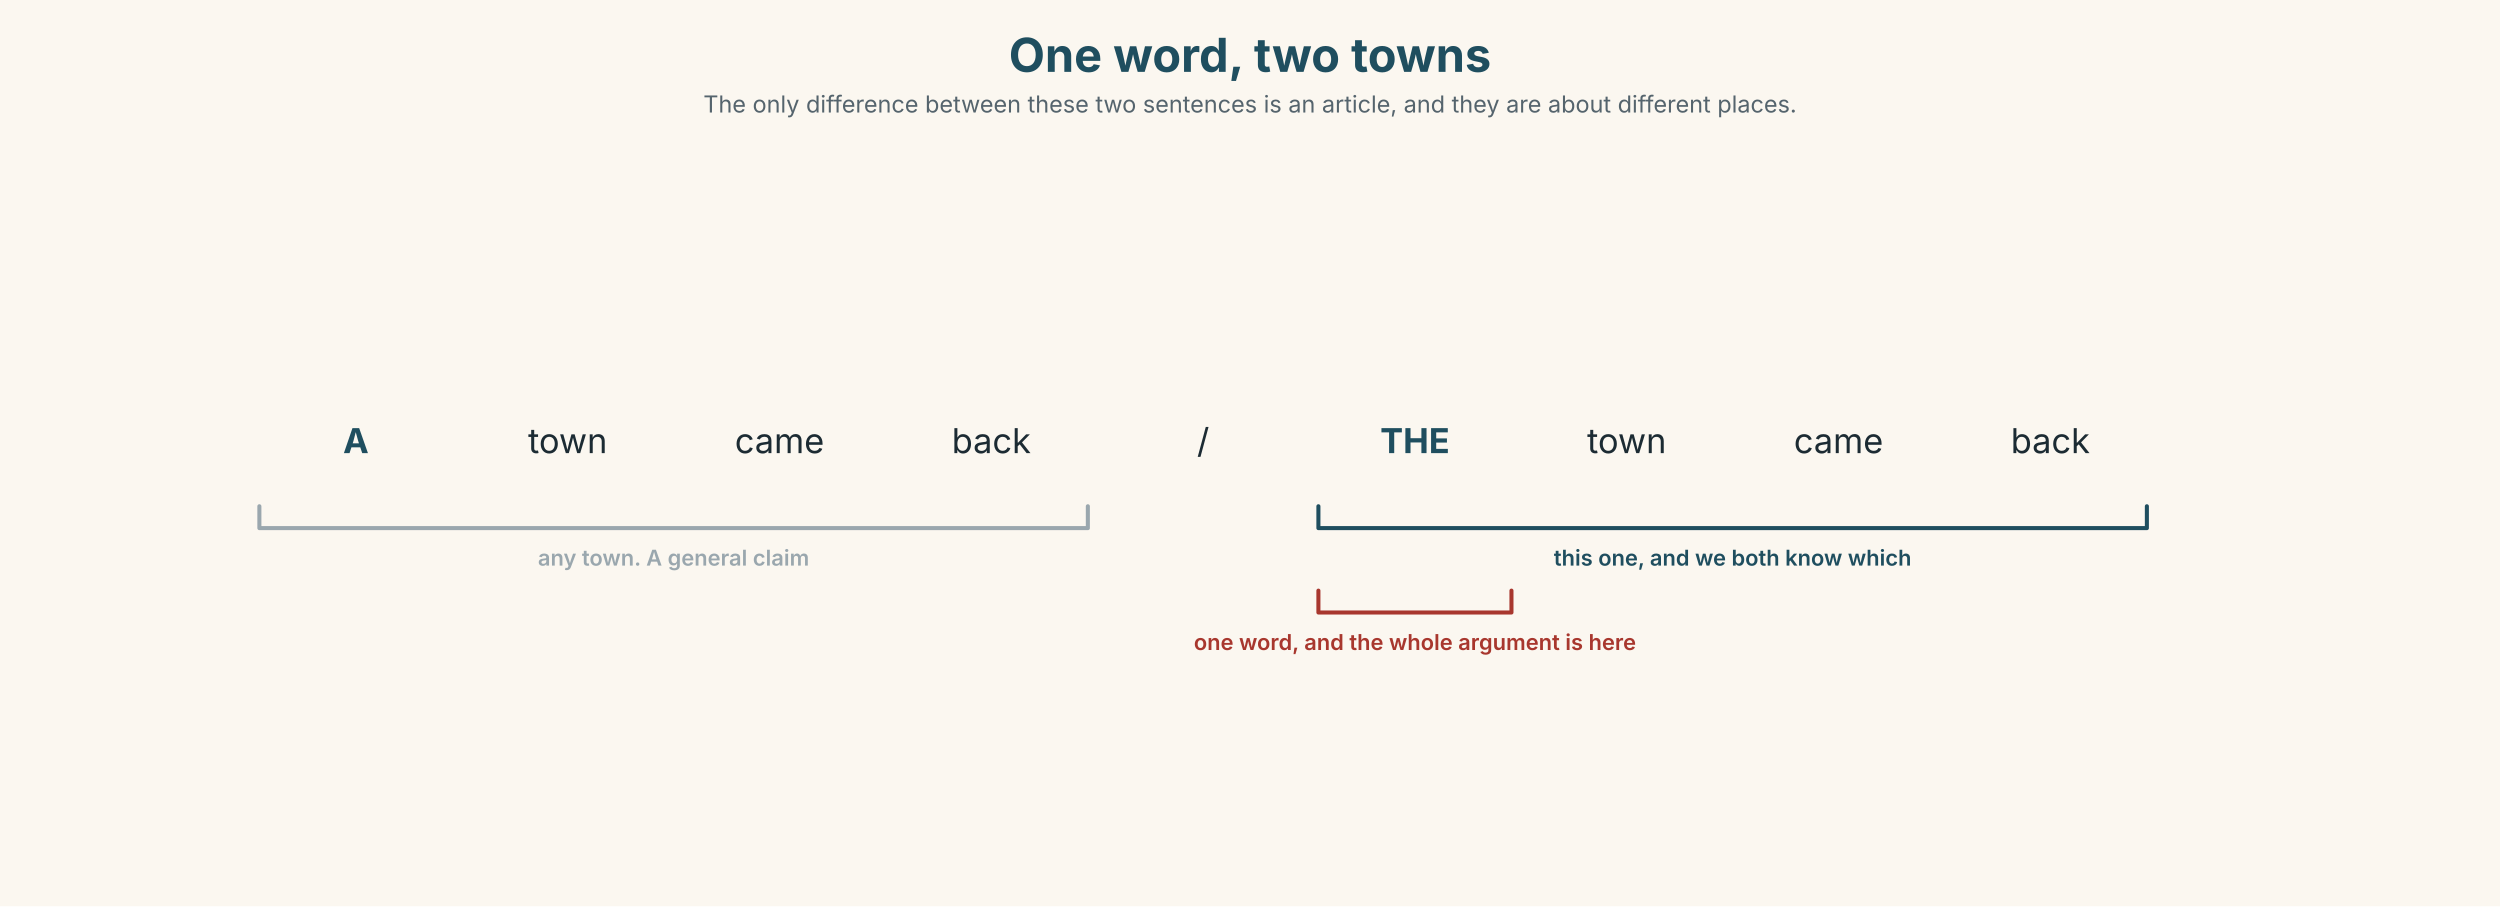
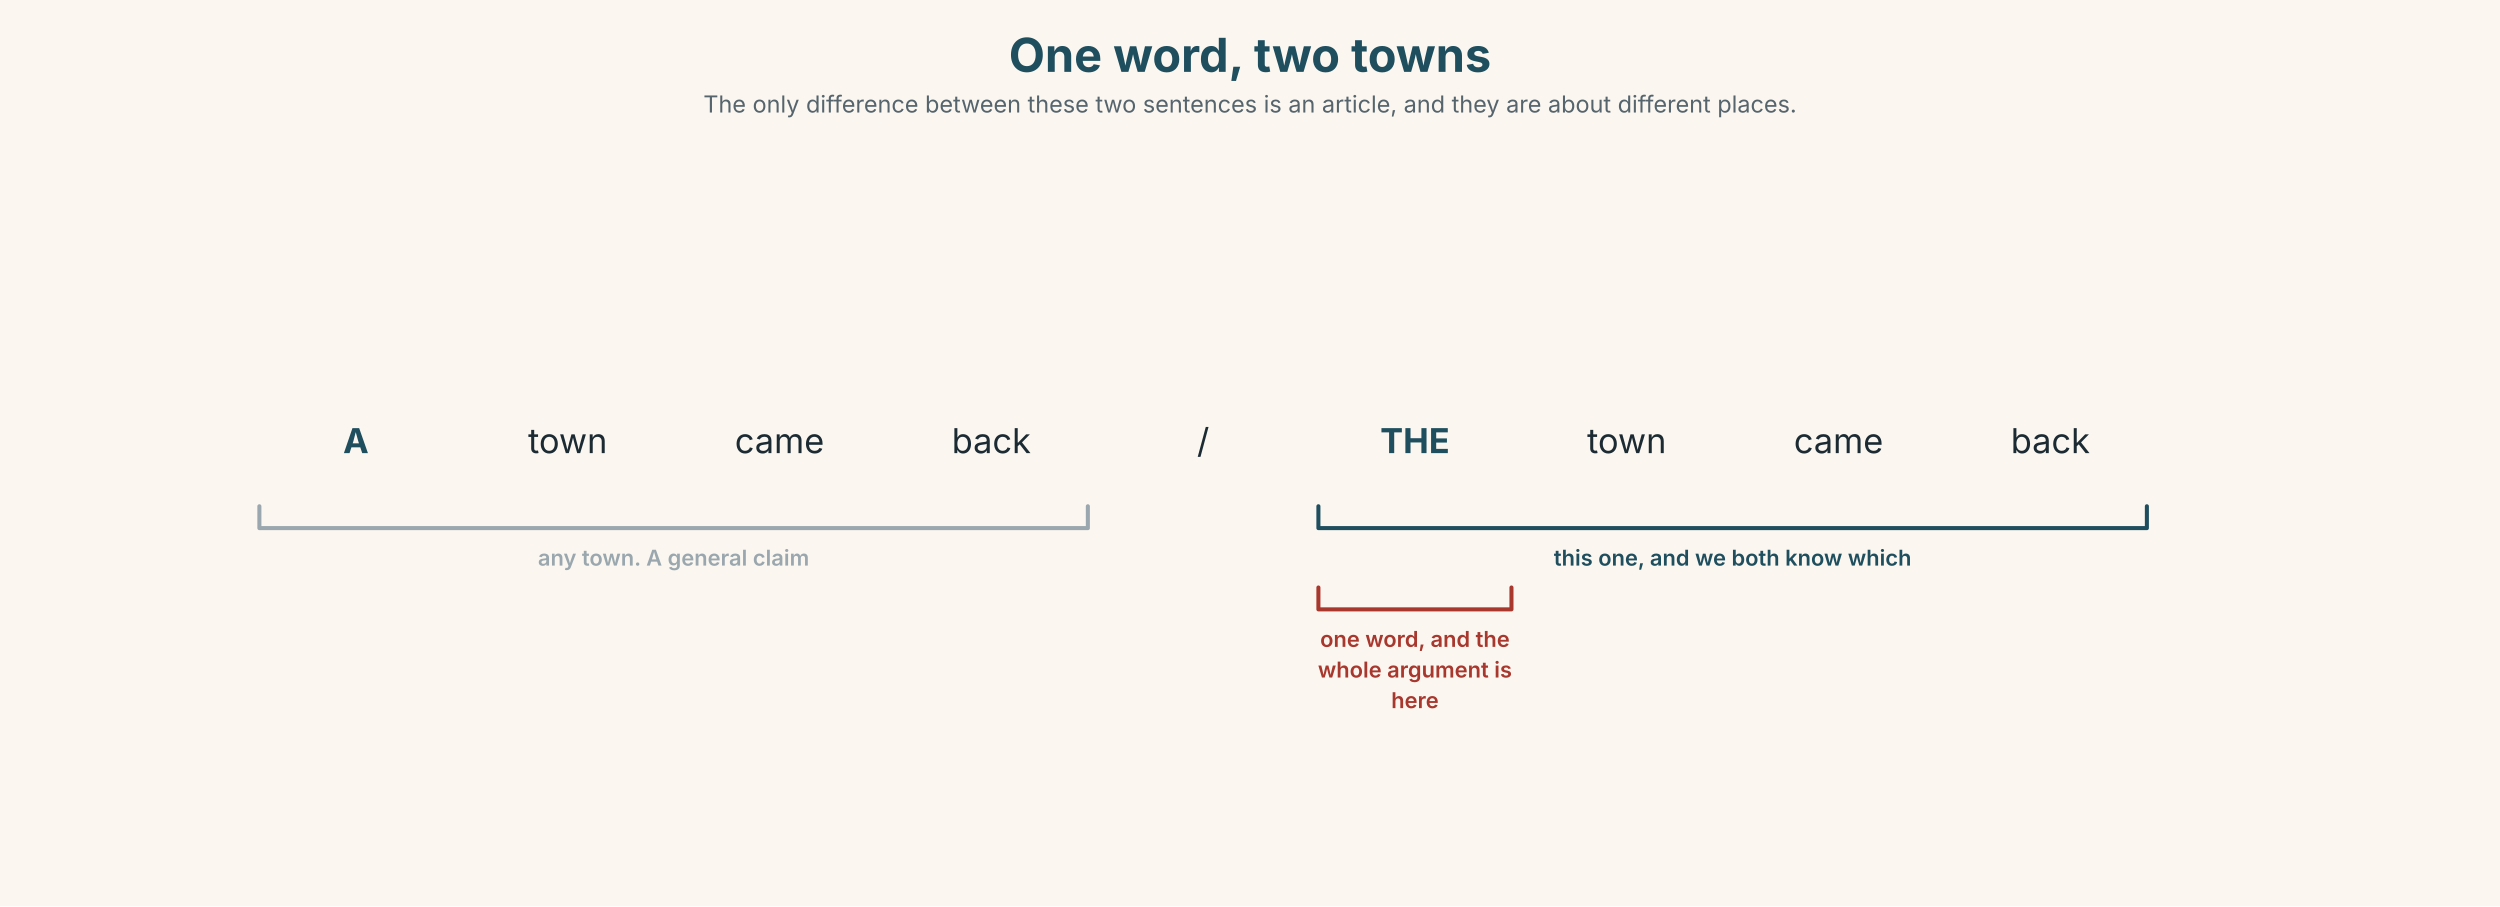
<svg xmlns="http://www.w3.org/2000/svg" width="1600" height="580" viewBox="0 0 1600 580">
  <g id="00_ground">
    <rect x="0" y="0" width="1600" height="580" rx="0" fill="#FBF7F0" />
  </g>
  <g id="10_context">

</g>
  <g id="20_subject">
    <text x="227.778" y="290.0" font-family="Inter, DejaVu Sans, sans-serif" font-size="22" fill="#1F4E5F" text-anchor="middle" font-weight="700" font-style="normal">A</text>
    <text x="363.333" y="290.0" font-family="Inter, DejaVu Sans, sans-serif" font-size="22" fill="#1C2B33" text-anchor="middle" font-weight="400" font-style="normal">town</text>
    <text x="498.889" y="290.0" font-family="Inter, DejaVu Sans, sans-serif" font-size="22" fill="#1C2B33" text-anchor="middle" font-weight="400" font-style="normal">came</text>
    <text x="634.444" y="290.0" font-family="Inter, DejaVu Sans, sans-serif" font-size="22" fill="#1C2B33" text-anchor="middle" font-weight="400" font-style="normal">back</text>
    <text x="770.0" y="290.0" font-family="Inter, DejaVu Sans, sans-serif" font-size="22" fill="#1C2B33" text-anchor="middle" font-weight="400" font-style="normal">/</text>
    <text x="905.556" y="290.0" font-family="Inter, DejaVu Sans, sans-serif" font-size="22" fill="#1F4E5F" text-anchor="middle" font-weight="700" font-style="normal">THE</text>
    <text x="1041.111" y="290.0" font-family="Inter, DejaVu Sans, sans-serif" font-size="22" fill="#1C2B33" text-anchor="middle" font-weight="400" font-style="normal">town</text>
    <text x="1176.667" y="290.0" font-family="Inter, DejaVu Sans, sans-serif" font-size="22" fill="#1C2B33" text-anchor="middle" font-weight="400" font-style="normal">came</text>
    <text x="1312.222" y="290.0" font-family="Inter, DejaVu Sans, sans-serif" font-size="22" fill="#1C2B33" text-anchor="middle" font-weight="400" font-style="normal">back</text>
    <path d="M 166.0 324.0 L 166.0 338.0 L 696.222 338.0 L 696.222 324.0" fill="none" stroke="#9AA7AE" stroke-width="2.6" stroke-linecap="round" stroke-linejoin="round" />
    <path d="M 843.778 324.0 L 843.778 338.0 L 1374.0 338.0 L 1374.0 324.0" fill="none" stroke="#1F4E5F" stroke-width="2.6" stroke-linecap="round" stroke-linejoin="round" />
-     <path d="M 843.778 378.0 L 843.778 392.0 L 967.333 392.0 L 967.333 378.0" fill="none" stroke="#A8372E" stroke-width="2.6" stroke-linecap="round" stroke-linejoin="round" />
+     <path d="M 843.778 376.0 L 843.778 390.0 L 967.333 390.0 L 967.333 376.0" fill="none" stroke="#A8372E" stroke-width="2.6" stroke-linecap="round" stroke-linejoin="round" />
  </g>
  <g id="40_callouts">
    <text x="800.0" y="46" font-family="Inter, DejaVu Sans, sans-serif" font-size="30" fill="#1F4E5F" text-anchor="middle" font-weight="700" font-style="normal">One word, two towns</text>
    <text x="800.0" y="72" font-family="Inter, DejaVu Sans, sans-serif" font-size="15" fill="#55646D" text-anchor="middle" font-weight="400" font-style="normal">The only difference between these two sentences is an article, and they are about different places.</text>
    <text x="431.111" y="362.0" font-family="Inter, DejaVu Sans, sans-serif" font-size="14" fill="#9AA7AE" text-anchor="middle" font-weight="600" font-style="normal">any town. A general claim</text>
    <text x="1108.889" y="362.0" font-family="Inter, DejaVu Sans, sans-serif" font-size="14" fill="#1F4E5F" text-anchor="middle" font-weight="600" font-style="normal">this one, and we both know which</text>
-     <text x="905.556" y="416.0" font-family="Inter, DejaVu Sans, sans-serif" font-size="14" fill="#A8372E" text-anchor="middle" font-weight="600" font-style="normal">one word, and the whole argument is here</text>
+     <text x="905.556" y="414.0" font-family="Inter, DejaVu Sans, sans-serif" font-size="14" fill="#A8372E" text-anchor="middle" font-weight="600" font-style="normal">one word, and the</text>
+     <text x="905.556" y="433.6" font-family="Inter, DejaVu Sans, sans-serif" font-size="14" fill="#A8372E" text-anchor="middle" font-weight="600" font-style="normal">whole argument is</text>
+     <text x="905.556" y="453.2" font-family="Inter, DejaVu Sans, sans-serif" font-size="14" fill="#A8372E" text-anchor="middle" font-weight="600" font-style="normal">here</text>
  </g>
</svg>
